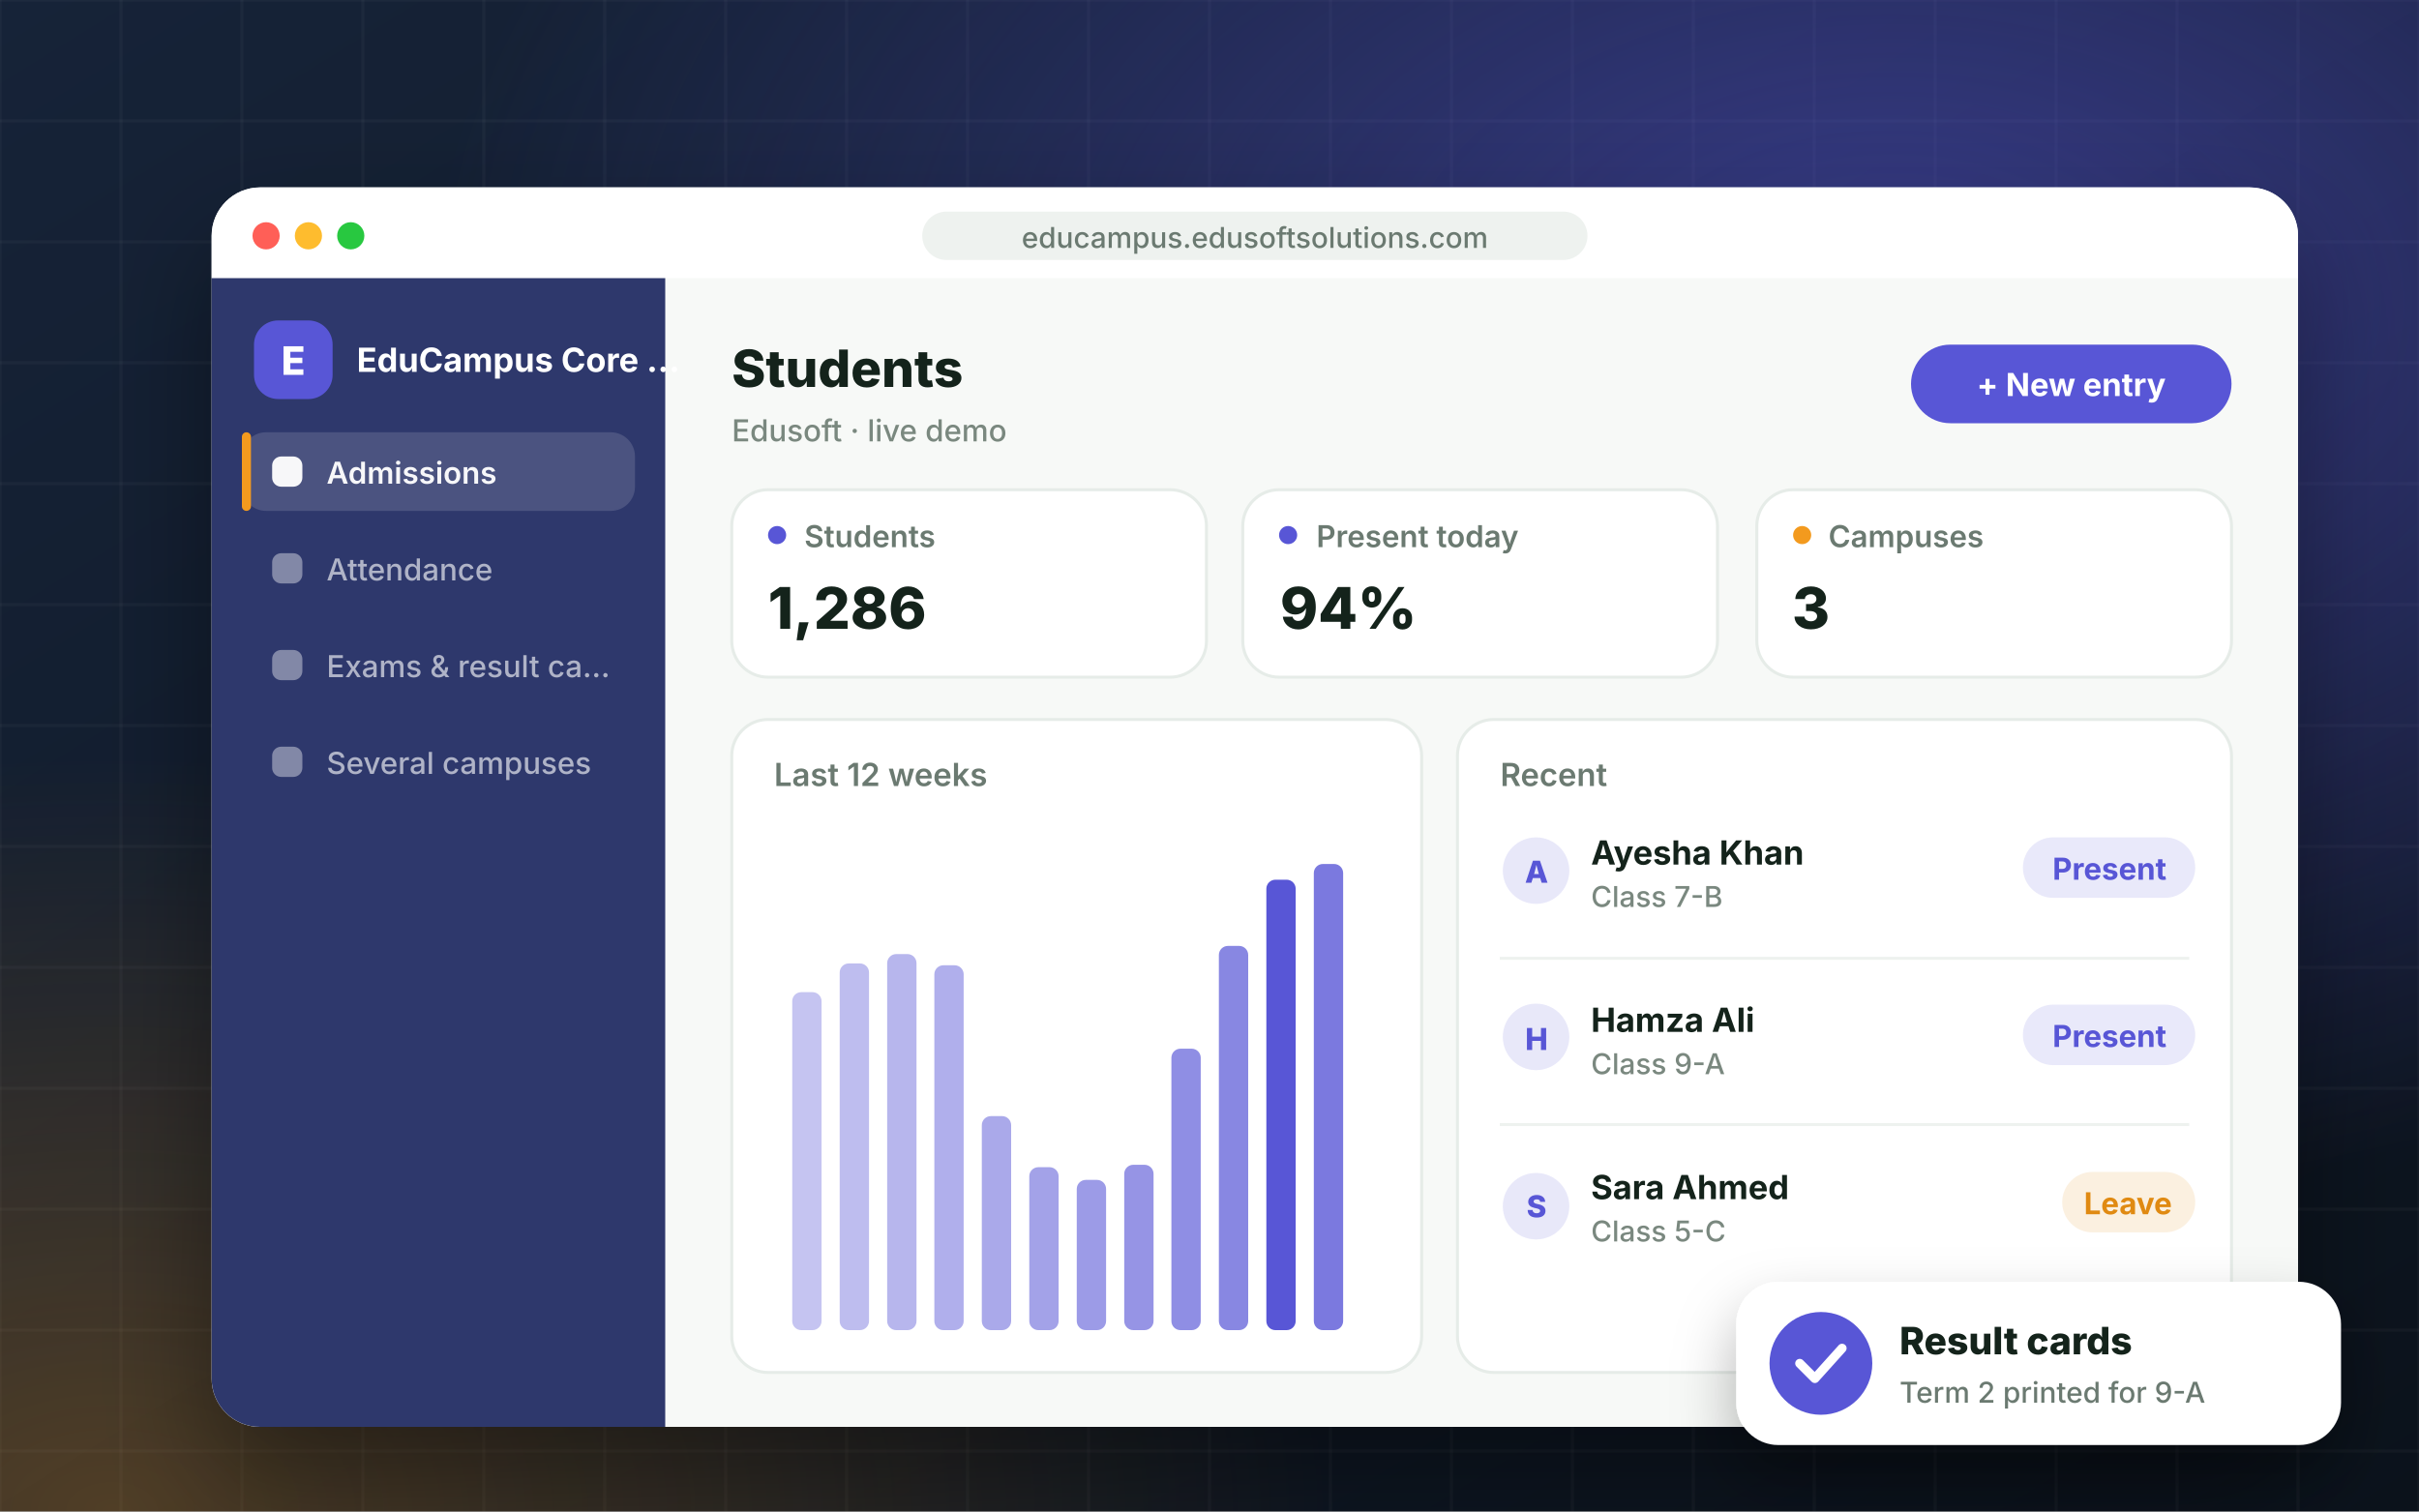
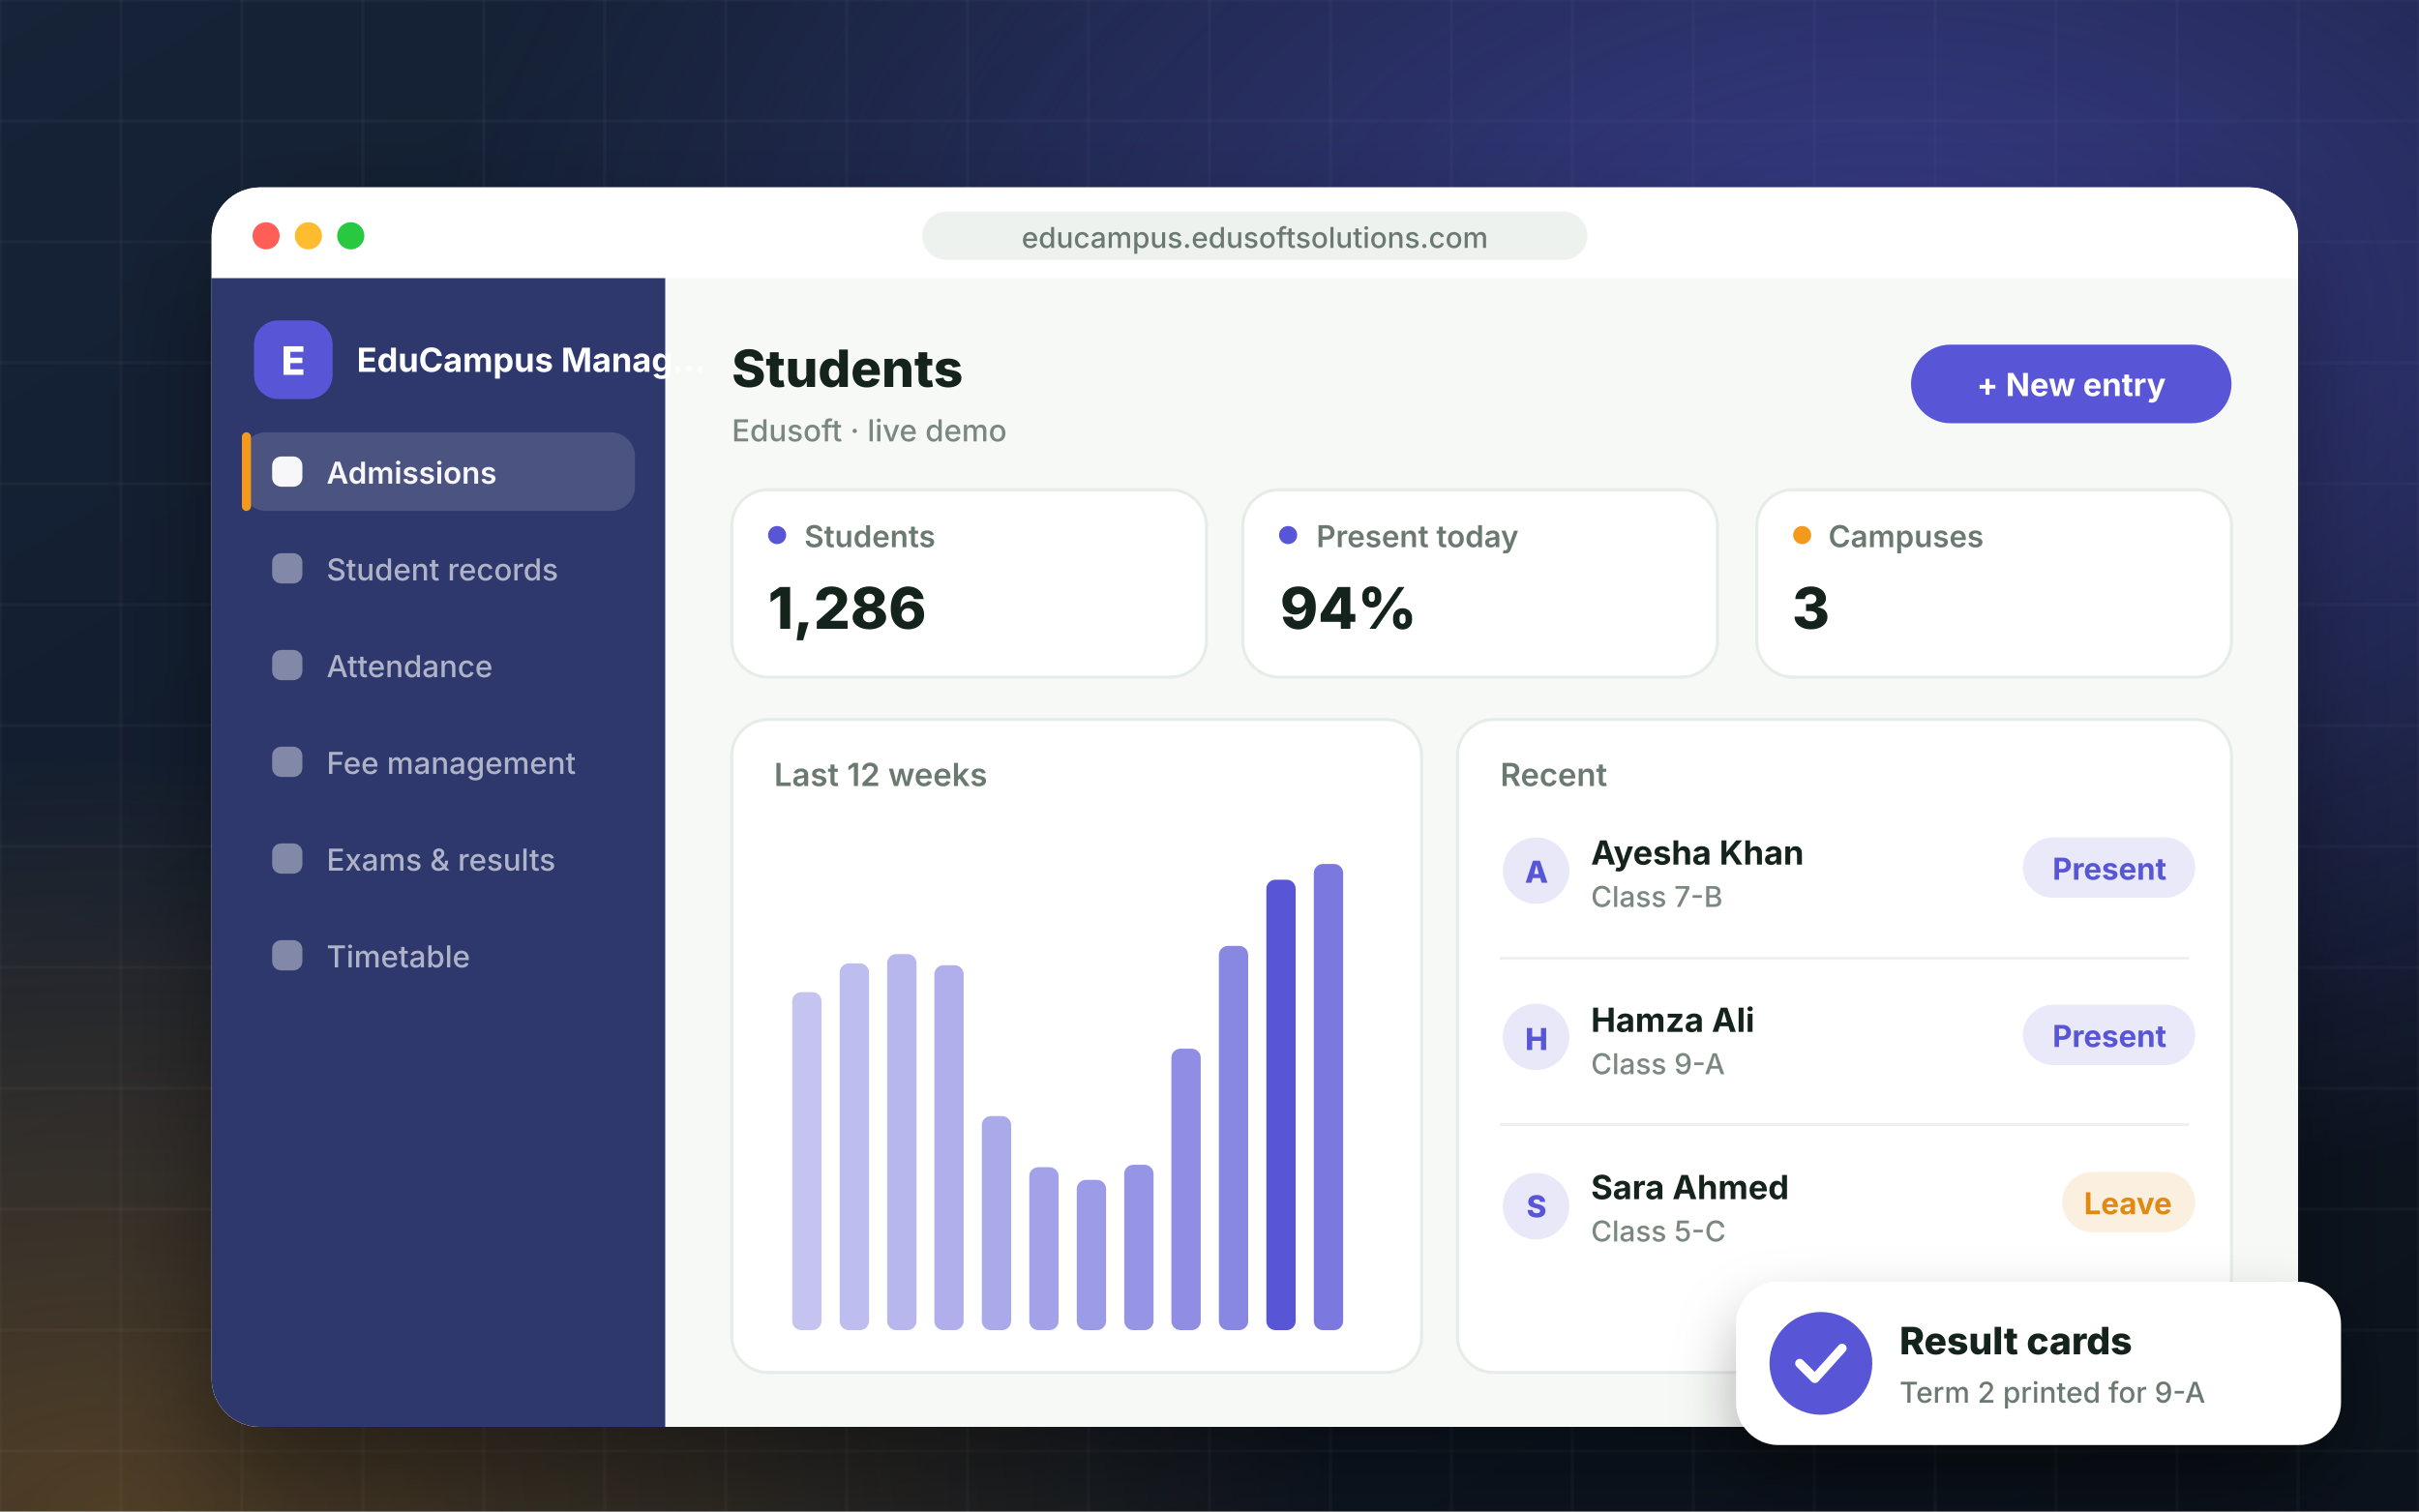
<svg xmlns="http://www.w3.org/2000/svg" viewBox="0 0 800 500" font-family="Inter, 'Segoe UI', Roboto, Arial, sans-serif">
  <defs>
    <linearGradient id="bg" x1="0" y1="0" x2="1" y2="1">
      <stop offset="0" stop-color="#162338" />
      <stop offset="1" stop-color="#0b121b" />
    </linearGradient>
    <radialGradient id="glow" cx=".78" cy=".2" r=".6">
      <stop offset="0" stop-color="#5856d6" stop-opacity=".55" />
      <stop offset="1" stop-color="#5856d6" stop-opacity="0" />
    </radialGradient>
    <radialGradient id="glow2" cx=".05" cy="1" r=".5">
      <stop offset="0" stop-color="#f39a1e" stop-opacity=".28" />
      <stop offset="1" stop-color="#f39a1e" stop-opacity="0" />
    </radialGradient>
    <linearGradient id="area" x1="0" y1="0" x2="0" y2="1">
      <stop offset="0" stop-color="#5856d6" stop-opacity=".28" />
      <stop offset="1" stop-color="#5856d6" stop-opacity="0" />
    </linearGradient>
    <filter id="sh" x="-20%" y="-20%" width="140%" height="150%">
      <feDropShadow dx="0" dy="18" stdDeviation="18" flood-color="#000" flood-opacity=".38" />
    </filter>
    <filter id="sh2" x="-30%" y="-40%" width="160%" height="200%">
      <feDropShadow dx="0" dy="10" stdDeviation="10" flood-color="#000" flood-opacity=".3" />
    </filter>
  </defs>
  <rect width="800" height="500" fill="url(#bg)" />
  <path d="M0 0 V500" stroke="#fff" stroke-opacity=".035" />
  <path d="M40 0 V500" stroke="#fff" stroke-opacity=".035" />
  <path d="M80 0 V500" stroke="#fff" stroke-opacity=".035" />
  <path d="M120 0 V500" stroke="#fff" stroke-opacity=".035" />
  <path d="M160 0 V500" stroke="#fff" stroke-opacity=".035" />
  <path d="M200 0 V500" stroke="#fff" stroke-opacity=".035" />
  <path d="M240 0 V500" stroke="#fff" stroke-opacity=".035" />
  <path d="M280 0 V500" stroke="#fff" stroke-opacity=".035" />
  <path d="M320 0 V500" stroke="#fff" stroke-opacity=".035" />
  <path d="M360 0 V500" stroke="#fff" stroke-opacity=".035" />
  <path d="M400 0 V500" stroke="#fff" stroke-opacity=".035" />
  <path d="M440 0 V500" stroke="#fff" stroke-opacity=".035" />
  <path d="M480 0 V500" stroke="#fff" stroke-opacity=".035" />
  <path d="M520 0 V500" stroke="#fff" stroke-opacity=".035" />
  <path d="M560 0 V500" stroke="#fff" stroke-opacity=".035" />
  <path d="M600 0 V500" stroke="#fff" stroke-opacity=".035" />
  <path d="M640 0 V500" stroke="#fff" stroke-opacity=".035" />
  <path d="M680 0 V500" stroke="#fff" stroke-opacity=".035" />
  <path d="M720 0 V500" stroke="#fff" stroke-opacity=".035" />
  <path d="M760 0 V500" stroke="#fff" stroke-opacity=".035" />
  <path d="M800 0 V500" stroke="#fff" stroke-opacity=".035" />
  <path d="M0 0 H800" stroke="#fff" stroke-opacity=".035" />
  <path d="M0 40 H800" stroke="#fff" stroke-opacity=".035" />
  <path d="M0 80 H800" stroke="#fff" stroke-opacity=".035" />
  <path d="M0 120 H800" stroke="#fff" stroke-opacity=".035" />
  <path d="M0 160 H800" stroke="#fff" stroke-opacity=".035" />
  <path d="M0 200 H800" stroke="#fff" stroke-opacity=".035" />
  <path d="M0 240 H800" stroke="#fff" stroke-opacity=".035" />
  <path d="M0 280 H800" stroke="#fff" stroke-opacity=".035" />
  <path d="M0 320 H800" stroke="#fff" stroke-opacity=".035" />
  <path d="M0 360 H800" stroke="#fff" stroke-opacity=".035" />
  <path d="M0 400 H800" stroke="#fff" stroke-opacity=".035" />
  <path d="M0 440 H800" stroke="#fff" stroke-opacity=".035" />
  <path d="M0 480 H800" stroke="#fff" stroke-opacity=".035" />
  <rect width="800" height="500" fill="url(#glow)" />
  <rect width="800" height="500" fill="url(#glow2)" />
  <g filter="url(#sh)">
    <rect x="70" y="62" width="690" height="410" rx="16" fill="#f7f9f7" />
  </g>
  <path d="M70 78 a16 16 0 0 1 16 -16 h658 a16 16 0 0 1 16 16 v14 h-690 z" fill="#fff" />
  <circle cx="88" cy="78" r="4.5" fill="#ff5f57" />
  <circle cx="102" cy="78" r="4.5" fill="#febc2e" />
  <circle cx="116" cy="78" r="4.5" fill="#28c840" />
  <rect x="305.0" y="70" width="220" height="16" rx="8" fill="#eef2ef" />
  <text x="415.0" y="82" font-size="9.5" font-weight="500" fill="#6b7a71" text-anchor="middle" opacity="1">educampus.edusoftsolutions.com</text>
  <path d="M70 92 h150 v380 h-134 a16 16 0 0 1 -16 -16 z" fill="#2e386c" />
  <rect x="84" y="106" width="26" height="26" rx="8" fill="#5856d6" />
  <text x="97" y="124" font-size="13" font-weight="800" fill="#fff" text-anchor="middle" opacity="1">E</text>
-   <text x="118" y="123" font-size="11" font-weight="700" fill="#fff" text-anchor="start" opacity="1">EduCampus Core …</text>
+   <text x="118" y="123" font-size="11" font-weight="700" fill="#fff" text-anchor="start" opacity="1">EduCampus Manag…</text>
  <rect x="80" y="143" width="130" height="26" rx="8" fill="#fff" opacity=".14" />
  <rect x="80" y="143" width="3" height="26" rx="1.5" fill="#f39a1e" />
  <rect x="90" y="151" width="10" height="10" rx="3" fill="#fff" opacity="0.95" />
  <text x="108" y="160" font-size="10" font-weight="600" fill="#fff" text-anchor="start" opacity="0.95">Admissions</text>
  <rect x="90" y="183" width="10" height="10" rx="3" fill="#fff" opacity="0.4" />
-   <text x="108" y="192" font-size="10" font-weight="500" fill="#fff" text-anchor="start" opacity="0.62">Attendance</text>
+   <text x="108" y="192" font-size="10" font-weight="500" fill="#fff" text-anchor="start" opacity="0.62">Student records</text>
  <rect x="90" y="215" width="10" height="10" rx="3" fill="#fff" opacity="0.4" />
-   <text x="108" y="224" font-size="10" font-weight="500" fill="#fff" text-anchor="start" opacity="0.62">Exams &amp; result ca…</text>
+   <text x="108" y="224" font-size="10" font-weight="500" fill="#fff" text-anchor="start" opacity="0.62">Attendance</text>
  <rect x="90" y="247" width="10" height="10" rx="3" fill="#fff" opacity="0.4" />
-   <text x="108" y="256" font-size="10" font-weight="500" fill="#fff" text-anchor="start" opacity="0.62">Several campuses</text>
+   <text x="108" y="256" font-size="10" font-weight="500" fill="#fff" text-anchor="start" opacity="0.62">Fee management</text>
+   <rect x="90" y="279" width="10" height="10" rx="3" fill="#fff" opacity="0.4" />
+   <text x="108" y="288" font-size="10" font-weight="500" fill="#fff" text-anchor="start" opacity="0.62">Exams &amp; results</text>
+   <rect x="90" y="311" width="10" height="10" rx="3" fill="#fff" opacity="0.4" />
+   <text x="108" y="320" font-size="10" font-weight="500" fill="#fff" text-anchor="start" opacity="0.62">Timetable</text>
  <text x="242" y="128" font-size="17" font-weight="800" fill="#14231b" text-anchor="start" opacity="1">Students</text>
  <text x="242" y="146" font-size="10" font-weight="500" fill="#7a887f" text-anchor="start" opacity="1">Edusoft · live demo</text>
  <rect x="632" y="114" width="106" height="26" rx="13" fill="#5856d6" />
  <text x="685" y="131" font-size="10.5" font-weight="700" fill="#fff" text-anchor="middle" opacity="1">+ New entry</text>
  <rect x="242" y="162" width="157" height="62" rx="12" fill="#fff" stroke="#e6ece8" />
  <rect x="254" y="174" width="6" height="6" rx="3" fill="#5856d6" />
  <text x="266.0" y="181" font-size="10" font-weight="600" fill="#6b7a71" text-anchor="start" opacity="1">Students</text>
  <text x="254.0" y="208" font-size="19" font-weight="800" fill="#14231b" text-anchor="start" opacity="1">1,286</text>
  <rect x="411" y="162" width="157" height="62" rx="12" fill="#fff" stroke="#e6ece8" />
  <rect x="423" y="174" width="6" height="6" rx="3" fill="#5856d6" />
  <text x="435.333" y="181" font-size="10" font-weight="600" fill="#6b7a71" text-anchor="start" opacity="1">Present today</text>
  <text x="423.333" y="208" font-size="19" font-weight="800" fill="#14231b" text-anchor="start" opacity="1">94%</text>
  <rect x="581" y="162" width="157" height="62" rx="12" fill="#fff" stroke="#e6ece8" />
  <rect x="593" y="174" width="6" height="6" rx="3" fill="#f39a1e" />
  <text x="604.667" y="181" font-size="10" font-weight="600" fill="#6b7a71" text-anchor="start" opacity="1">Campuses</text>
  <text x="592.667" y="208" font-size="19" font-weight="800" fill="#14231b" text-anchor="start" opacity="1">3</text>
  <rect x="242" y="238" width="228.16" height="216" rx="12" fill="#fff" stroke="#e6ece8" />
  <text x="256" y="260" font-size="10.5" font-weight="600" fill="#6b7a71" text-anchor="start" opacity="1">Last 12 weeks</text>
  <rect x="262.0" y="328.2" width="9.7" height="111.8" rx="3" fill="#5856d6" opacity="0.35" />
  <rect x="277.7" y="318.7" width="9.7" height="121.3" rx="3" fill="#5856d6" opacity="0.39" />
  <rect x="293.4" y="315.6" width="9.7" height="124.4" rx="3" fill="#5856d6" opacity="0.43" />
  <rect x="309.0" y="319.3" width="9.7" height="120.7" rx="3" fill="#5856d6" opacity="0.47" />
  <rect x="324.7" y="369.2" width="9.7" height="70.8" rx="3" fill="#5856d6" opacity="0.51" />
  <rect x="340.4" y="386.1" width="9.7" height="53.9" rx="3" fill="#5856d6" opacity="0.55" />
  <rect x="356.1" y="390.3" width="9.7" height="49.7" rx="3" fill="#5856d6" opacity="0.59" />
  <rect x="371.8" y="385.3" width="9.7" height="54.7" rx="3" fill="#5856d6" opacity="0.63" />
  <rect x="387.4" y="346.9" width="9.7" height="93.1" rx="3" fill="#5856d6" opacity="0.67" />
  <rect x="403.1" y="312.9" width="9.7" height="127.1" rx="3" fill="#5856d6" opacity="0.71" />
  <rect x="418.8" y="291.0" width="9.7" height="149.0" rx="3" fill="#5856d6" opacity="1.00" />
  <rect x="434.5" y="285.8" width="9.7" height="154.2" rx="3" fill="#5856d6" opacity="0.79" />
  <rect x="482" y="238" width="256" height="216" rx="12" fill="#fff" stroke="#e6ece8" />
  <text x="496.16" y="260" font-size="10.5" font-weight="600" fill="#6b7a71" text-anchor="start" opacity="1">Recent</text>
  <circle cx="508" cy="288" r="11" fill="#5856d6" opacity=".14" />
  <text x="508.16" y="292.0" font-size="10" font-weight="800" fill="#5856d6" text-anchor="middle" opacity="1">A</text>
  <text x="526.16" y="286.0" font-size="11" font-weight="700" fill="#14231b" text-anchor="start" opacity="1">Ayesha Khan</text>
  <text x="526.16" y="300.0" font-size="9.5" font-weight="500" fill="#7a887f" text-anchor="start" opacity="1">Class 7-B</text>
  <rect x="669" y="277.0" width="57" height="20" rx="10" fill="#5856d6" opacity=".13" />
  <text x="697.65" y="291.0" font-size="10" font-weight="700" fill="#5856d6" text-anchor="middle" opacity="1">Present</text>
  <path d="M496 317 H724" stroke="#eef2ef" />
  <circle cx="508" cy="343" r="11" fill="#5856d6" opacity=".14" />
  <text x="508.16" y="347.333" font-size="10" font-weight="800" fill="#5856d6" text-anchor="middle" opacity="1">H</text>
  <text x="526.16" y="341.333" font-size="11" font-weight="700" fill="#14231b" text-anchor="start" opacity="1">Hamza Ali</text>
  <text x="526.16" y="355.333" font-size="9.5" font-weight="500" fill="#7a887f" text-anchor="start" opacity="1">Class 9-A</text>
  <rect x="669" y="332.333" width="57" height="20" rx="10" fill="#5856d6" opacity=".13" />
  <text x="697.65" y="346.333" font-size="10" font-weight="700" fill="#5856d6" text-anchor="middle" opacity="1">Present</text>
  <path d="M496 372 H724" stroke="#eef2ef" />
  <circle cx="508" cy="399" r="11" fill="#5856d6" opacity=".14" />
  <text x="508.16" y="402.667" font-size="10" font-weight="800" fill="#5856d6" text-anchor="middle" opacity="1">S</text>
  <text x="526.16" y="396.667" font-size="11" font-weight="700" fill="#14231b" text-anchor="start" opacity="1">Sara Ahmed</text>
  <text x="526.16" y="410.667" font-size="9.5" font-weight="500" fill="#7a887f" text-anchor="start" opacity="1">Class 5-C</text>
  <rect x="682" y="387.667" width="44" height="20" rx="10" fill="#e08a12" opacity=".13" />
  <text x="703.75" y="401.667" font-size="10" font-weight="700" fill="#e08a12" text-anchor="middle" opacity="1">Leave</text>
  <g filter="url(#sh2)">
    <rect x="574.2" y="424" width="200" height="54" rx="14" fill="#fff" />
  </g>
  <circle cx="602.2" cy="451" r="17" fill="#5856d6" />
  <path d="M595.2,451 l5,5 l9,-10" fill="none" stroke="#fff" stroke-width="3" stroke-linecap="round" stroke-linejoin="round" />
  <text x="628.2" y="448" font-size="12.5" font-weight="800" fill="#14231b" text-anchor="start" opacity="1">Result cards</text>
  <text x="628.2" y="464" font-size="9.5" font-weight="500" fill="#6b7a71" text-anchor="start" opacity="1">Term 2 printed for 9-A</text>
</svg>
